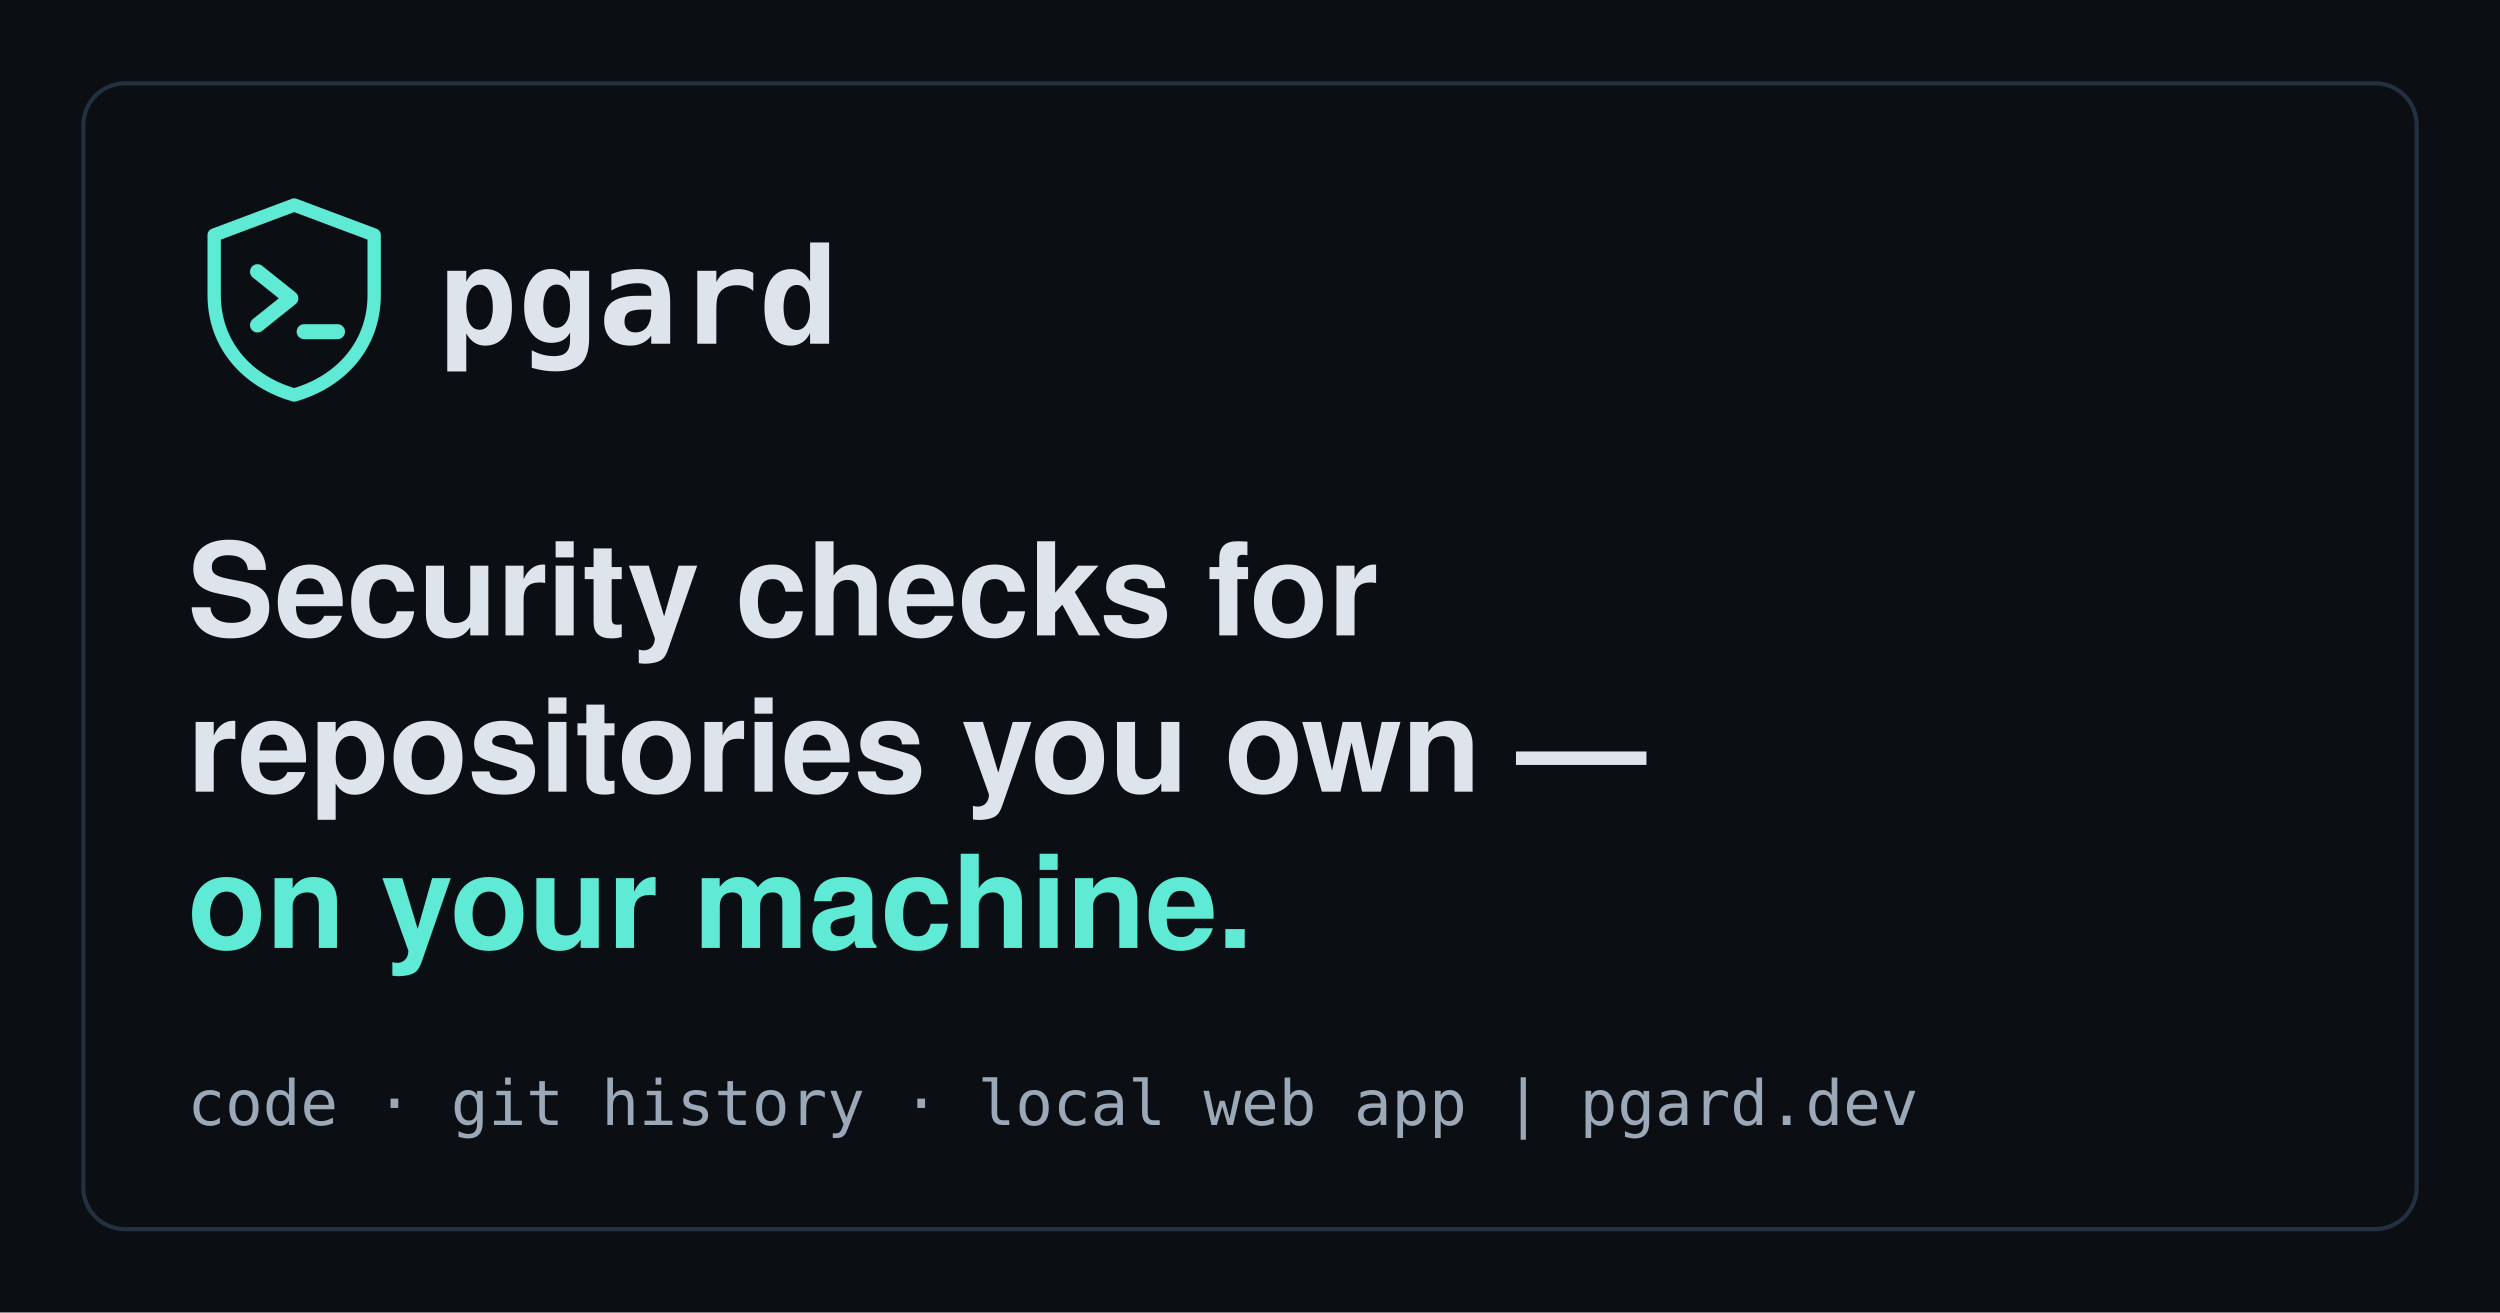
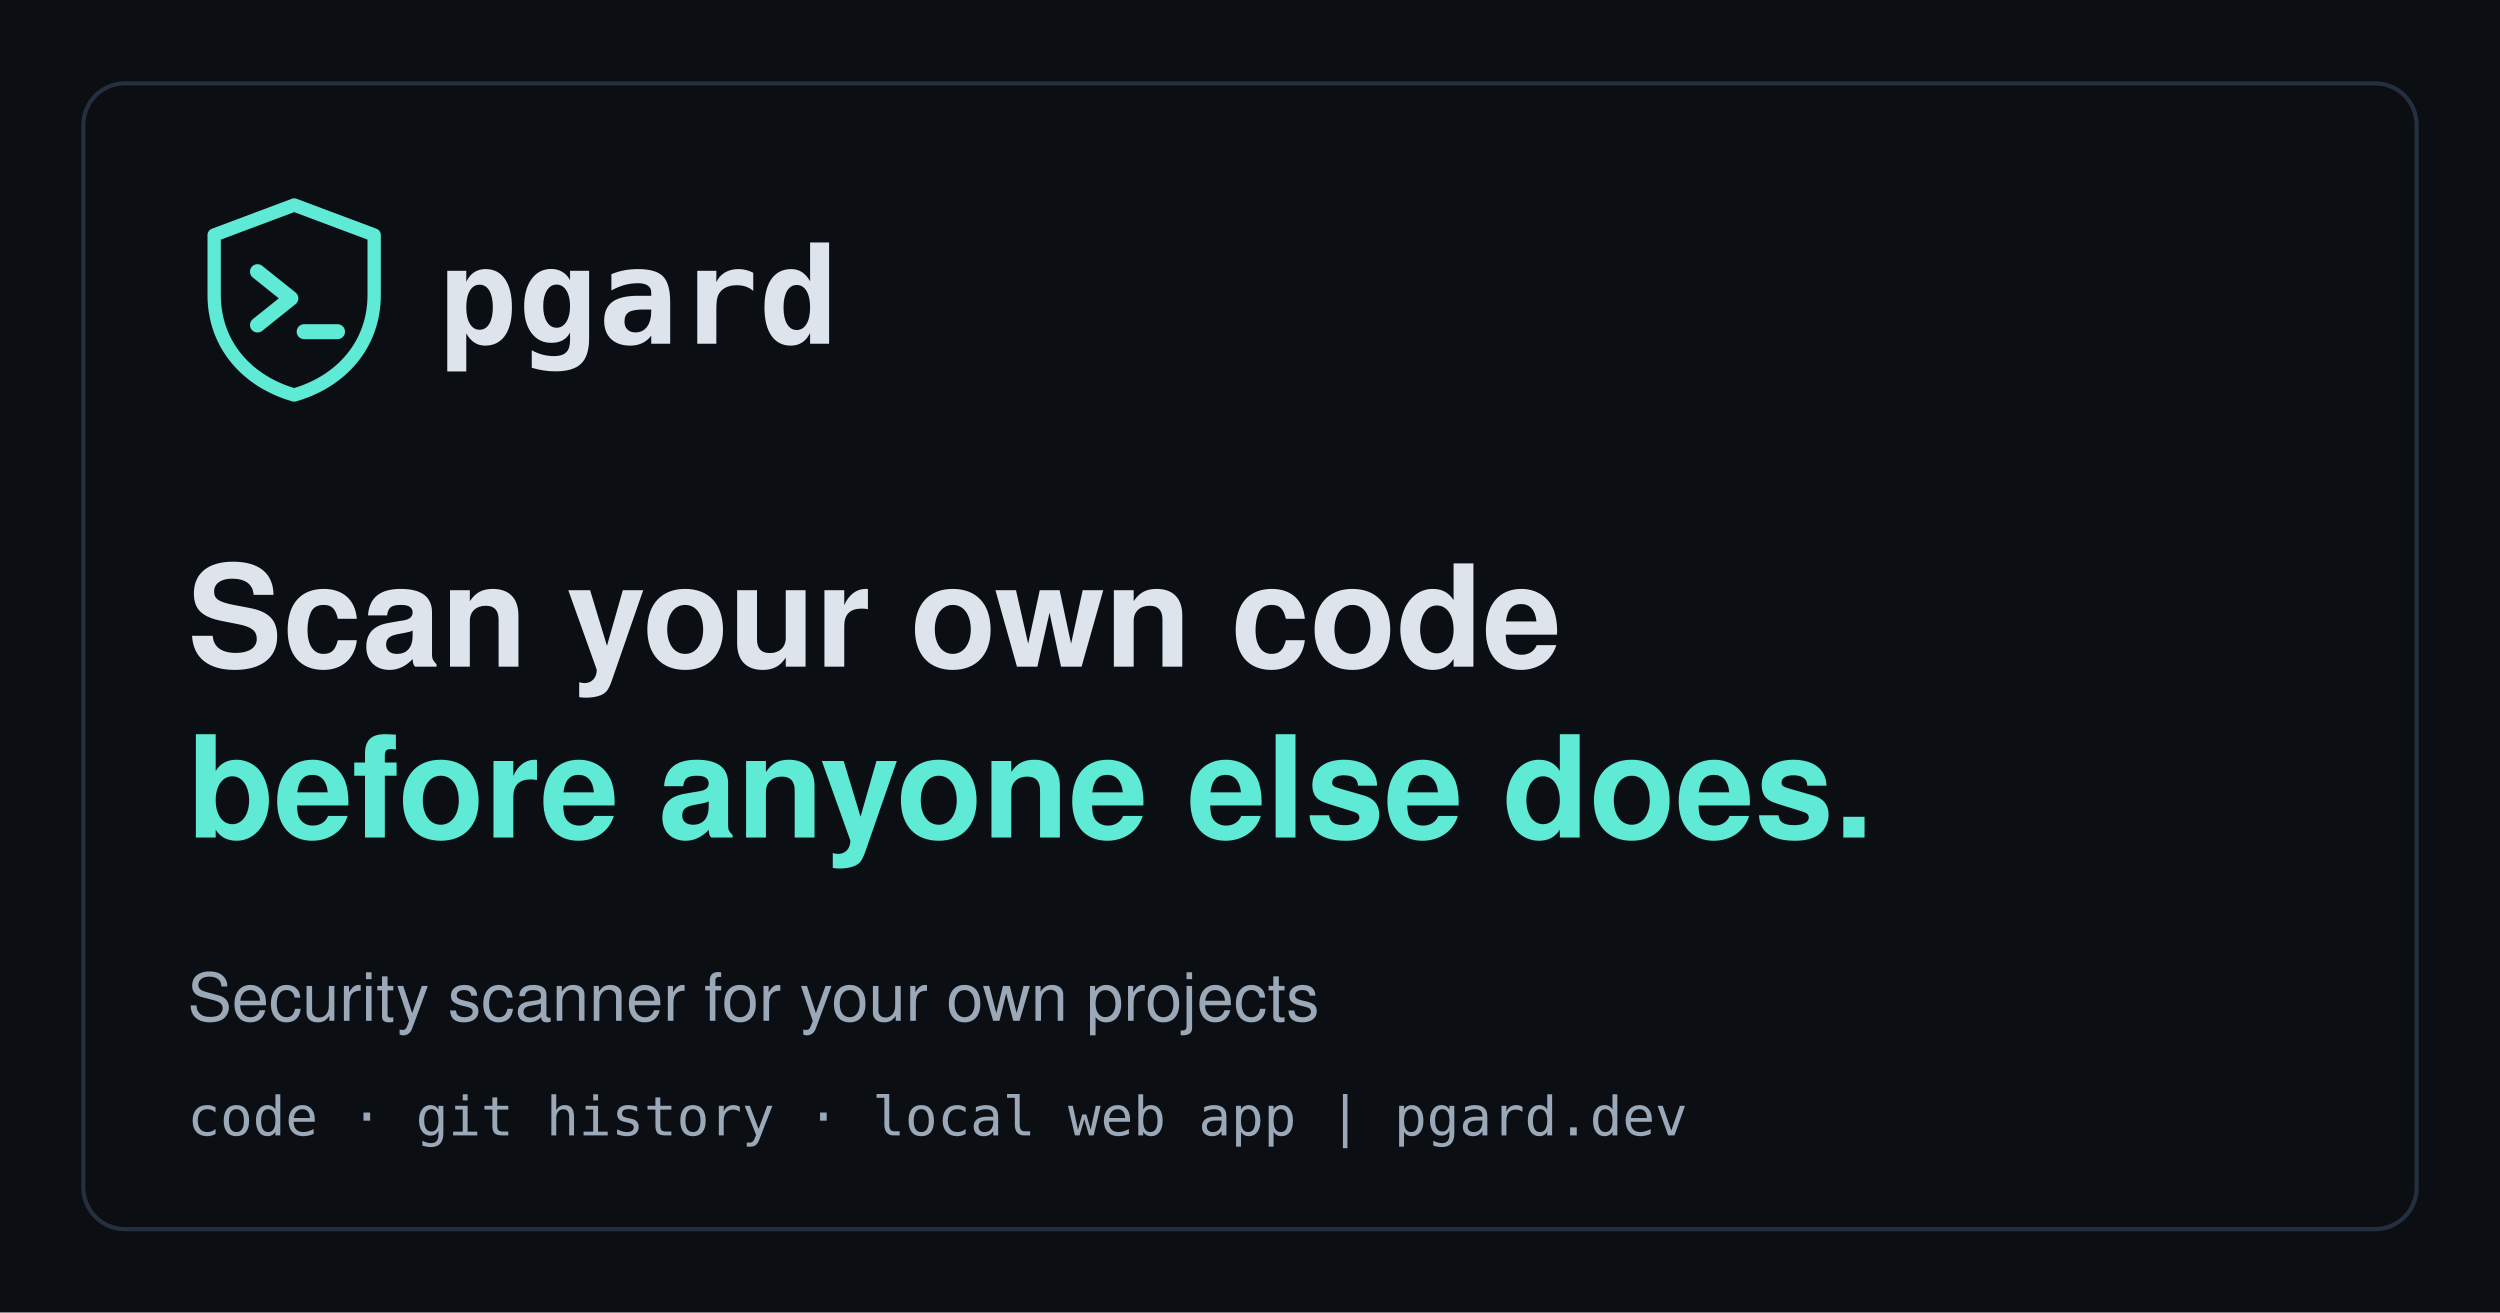
<svg xmlns="http://www.w3.org/2000/svg" viewBox="0 0 1200 630" width="1200" height="630">
  <rect width="1200" height="630" fill="#0b0f14" />
  <rect x="40" y="40" width="1120" height="550" rx="20" fill="none" stroke="#243040" stroke-width="2" />
  <g transform="translate(90 92) scale(1.6)">
    <path d="M32 4 56 13v18c0 15-10 26-24 30C18 57 8 46 8 31V13z" fill="#0b0f14" stroke="#5eead4" stroke-width="4" stroke-linejoin="round" />
    <path d="m21 24 10 8-10 8" fill="none" stroke="#5eead4" stroke-width="4.5" stroke-linecap="round" stroke-linejoin="round" />
    <path d="M35 42h10" stroke="#5eead4" stroke-width="4.5" stroke-linecap="round" />
  </g>
  <text x="210" y="165" font-family="Menlo, Consolas, monospace" font-size="64" font-weight="700" fill="#dde4ec">pgard</text>
-   <text x="90" y="305" font-family="Helvetica, Arial, sans-serif" font-size="62" font-weight="700" fill="#dde4ec">Security checks for</text>
-   <text x="90" y="380" font-family="Helvetica, Arial, sans-serif" font-size="62" font-weight="700" fill="#dde4ec">repositories you own —</text>
-   <text x="90" y="455" font-family="Helvetica, Arial, sans-serif" font-size="62" font-weight="700" fill="#5eead4">on your machine.</text>
-   <text x="90" y="540" font-family="Menlo, Consolas, monospace" font-size="30" fill="#9aa8b8">code · git history · local web app   |   pgard.dev</text>
+   <text x="90" y="320" font-family="Helvetica, Arial, sans-serif" font-size="68" font-weight="700" fill="#dde4ec">Scan your own code</text>
+   <text x="90" y="402" font-family="Helvetica, Arial, sans-serif" font-size="68" font-weight="700" fill="#5eead4">before anyone else does.</text>
+   <text x="90" y="490" font-family="Helvetica, Arial, sans-serif" font-size="32" fill="#9aa8b8">Security scanner for your own projects</text>
+   <text x="90" y="545" font-family="Menlo, Consolas, monospace" font-size="26" fill="#9aa8b8">code · git history · local web app   |   pgard.dev</text>
</svg>
